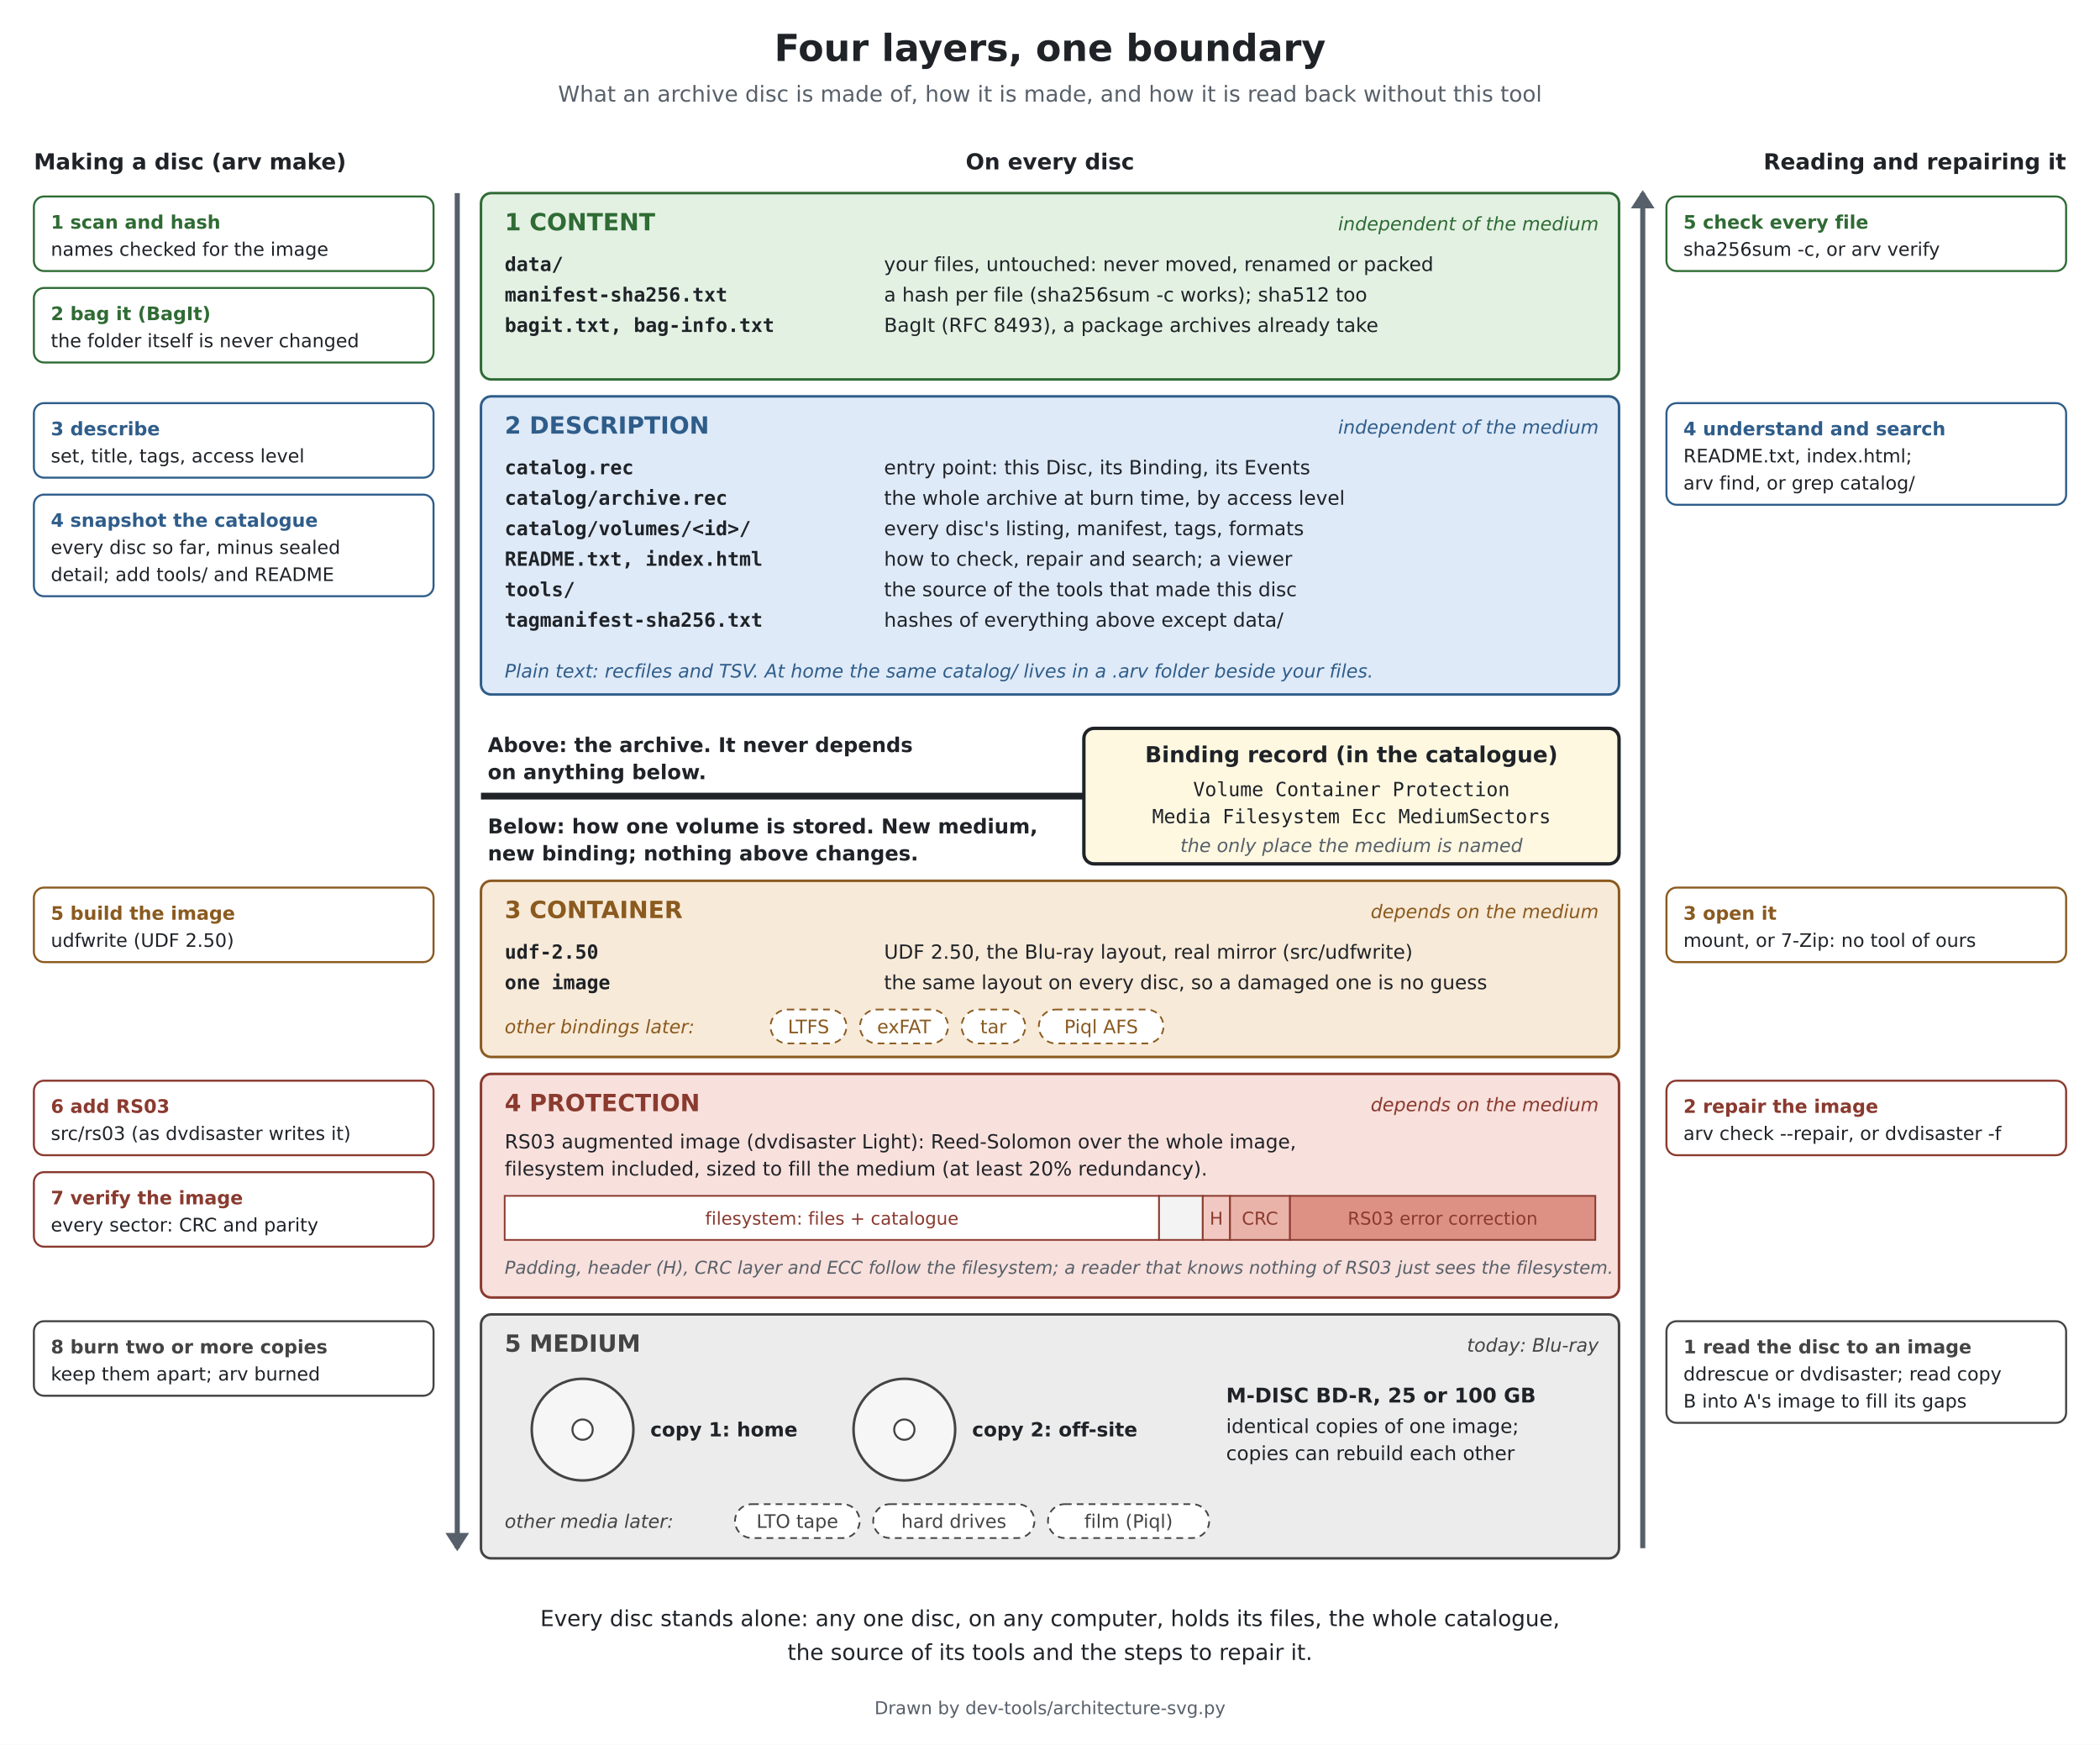
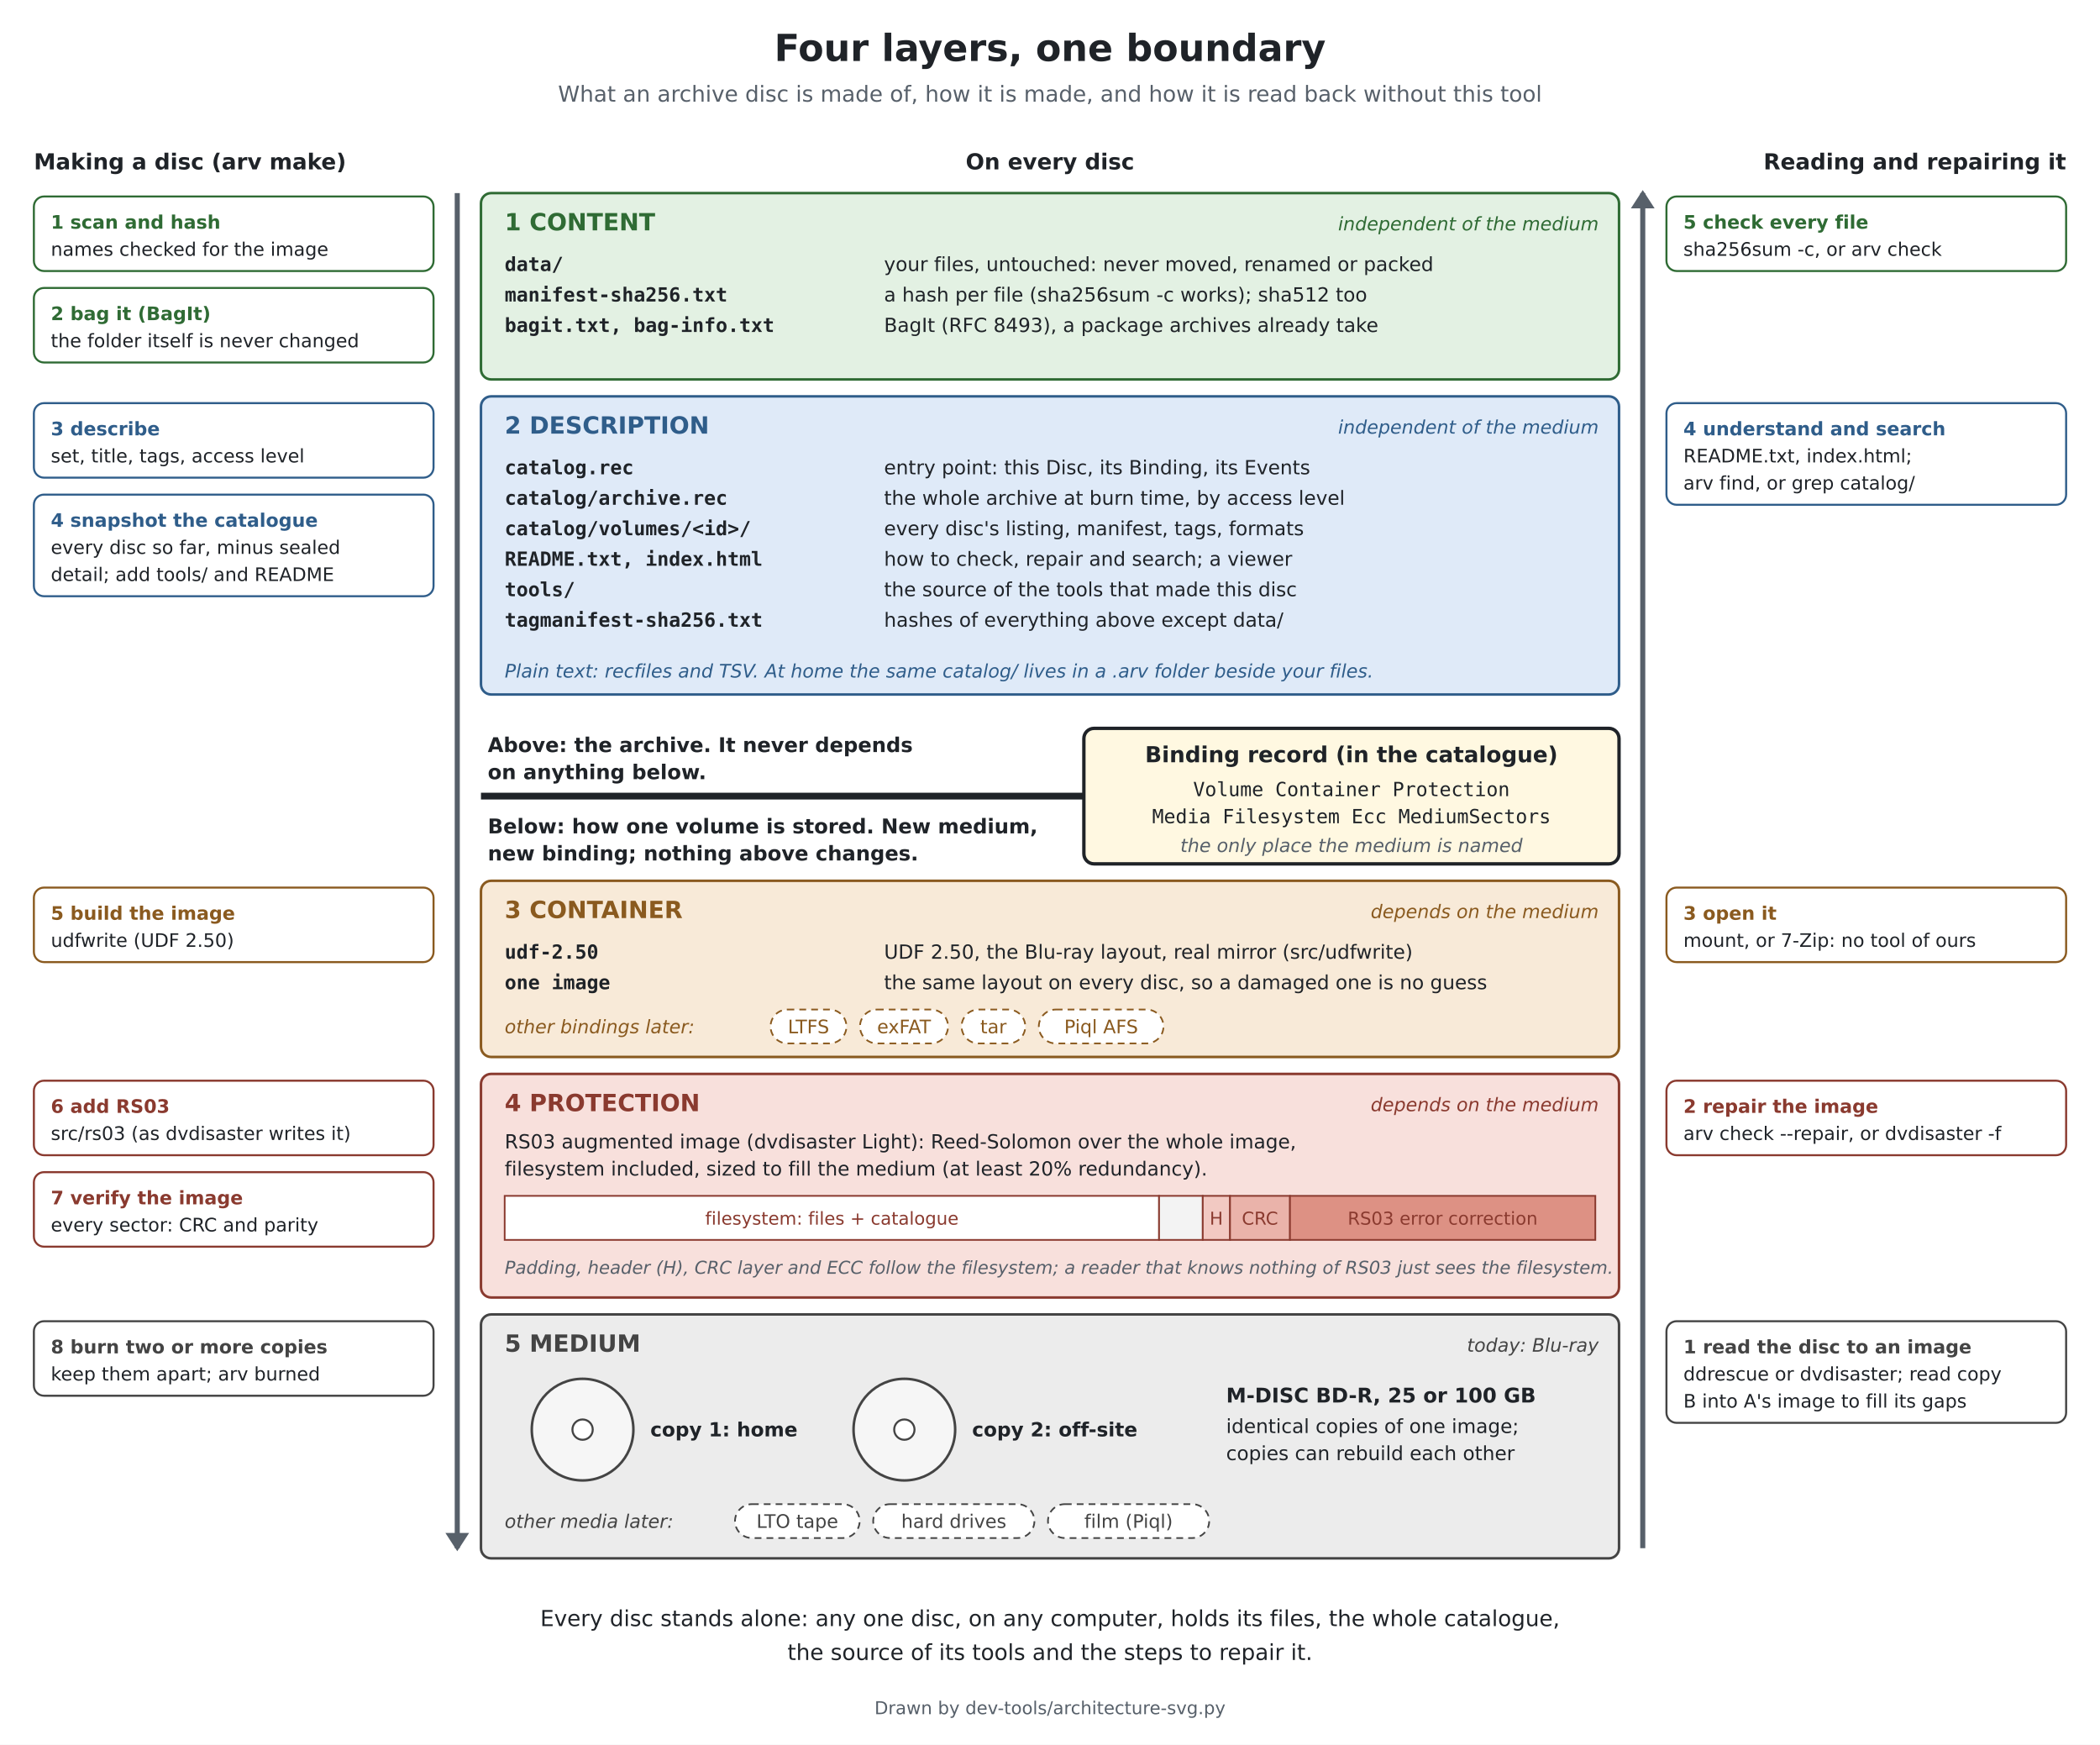
<svg xmlns="http://www.w3.org/2000/svg" width="1240" height="1030" viewBox="0 0 1240 1030">
  <rect width="100%" height="100%" fill="#ffffff" />
  <text x="620.0" y="36" font-size="22" font-weight="bold" fill="#1f2328" text-anchor="middle" font-family="DejaVu Sans, Helvetica, Arial, sans-serif">Four layers, one boundary</text>
  <text x="620.0" y="60" font-size="13" font-weight="normal" fill="#57606a" text-anchor="middle" font-family="DejaVu Sans, Helvetica, Arial, sans-serif">What an archive disc is made of, how it is made, and how it is read back without this tool</text>
  <text x="20" y="100" font-size="13" font-weight="bold" fill="#1f2328" text-anchor="start" font-family="DejaVu Sans, Helvetica, Arial, sans-serif">Making a disc (arv make)</text>
  <text x="620.0" y="100" font-size="13" font-weight="bold" fill="#1f2328" text-anchor="middle" font-family="DejaVu Sans, Helvetica, Arial, sans-serif">On every disc</text>
  <text x="1220" y="100" font-size="13" font-weight="bold" fill="#1f2328" text-anchor="end" font-family="DejaVu Sans, Helvetica, Arial, sans-serif">Reading and repairing it</text>
  <rect x="284" y="114" width="672" height="110" rx="6" fill="#e3f1e3" stroke="#2f6b34" stroke-width="1.5" />
  <text x="298" y="136" font-size="14" font-weight="bold" fill="#2f6b34" text-anchor="start" font-family="DejaVu Sans, Helvetica, Arial, sans-serif">1  CONTENT</text>
  <text x="944" y="136" font-size="11" font-weight="normal" fill="#2f6b34" text-anchor="end" font-style="italic" font-family="DejaVu Sans, Helvetica, Arial, sans-serif">independent of the medium</text>
  <text x="298" y="160" font-size="11.5" font-weight="bold" fill="#1f2328" text-anchor="start" font-family="DejaVu Sans Mono, Menlo, Consolas, monospace">data/</text>
  <text x="522" y="160" font-size="11.5" font-weight="normal" fill="#1f2328" text-anchor="start" font-family="DejaVu Sans, Helvetica, Arial, sans-serif">your files, untouched: never moved, renamed or packed</text>
  <text x="298" y="178" font-size="11.5" font-weight="bold" fill="#1f2328" text-anchor="start" font-family="DejaVu Sans Mono, Menlo, Consolas, monospace">manifest-sha256.txt</text>
  <text x="522" y="178" font-size="11.5" font-weight="normal" fill="#1f2328" text-anchor="start" font-family="DejaVu Sans, Helvetica, Arial, sans-serif">a hash per file (sha256sum -c works); sha512 too</text>
  <text x="298" y="196" font-size="11.5" font-weight="bold" fill="#1f2328" text-anchor="start" font-family="DejaVu Sans Mono, Menlo, Consolas, monospace">bagit.txt, bag-info.txt</text>
  <text x="522" y="196" font-size="11.5" font-weight="normal" fill="#1f2328" text-anchor="start" font-family="DejaVu Sans, Helvetica, Arial, sans-serif">BagIt (RFC 8493), a package archives already take</text>
  <rect x="284" y="234" width="672" height="176" rx="6" fill="#dfeaf8" stroke="#2f5d8a" stroke-width="1.5" />
  <text x="298" y="256" font-size="14" font-weight="bold" fill="#2f5d8a" text-anchor="start" font-family="DejaVu Sans, Helvetica, Arial, sans-serif">2  DESCRIPTION</text>
  <text x="944" y="256" font-size="11" font-weight="normal" fill="#2f5d8a" text-anchor="end" font-style="italic" font-family="DejaVu Sans, Helvetica, Arial, sans-serif">independent of the medium</text>
  <text x="298" y="280" font-size="11.5" font-weight="bold" fill="#1f2328" text-anchor="start" font-family="DejaVu Sans Mono, Menlo, Consolas, monospace">catalog.rec</text>
  <text x="522" y="280" font-size="11.5" font-weight="normal" fill="#1f2328" text-anchor="start" font-family="DejaVu Sans, Helvetica, Arial, sans-serif">entry point: this Disc, its Binding, its Events</text>
  <text x="298" y="298" font-size="11.5" font-weight="bold" fill="#1f2328" text-anchor="start" font-family="DejaVu Sans Mono, Menlo, Consolas, monospace">catalog/archive.rec</text>
  <text x="522" y="298" font-size="11.5" font-weight="normal" fill="#1f2328" text-anchor="start" font-family="DejaVu Sans, Helvetica, Arial, sans-serif">the whole archive at burn time, by access level</text>
  <text x="298" y="316" font-size="11.5" font-weight="bold" fill="#1f2328" text-anchor="start" font-family="DejaVu Sans Mono, Menlo, Consolas, monospace">catalog/volumes/&lt;id&gt;/</text>
  <text x="522" y="316" font-size="11.5" font-weight="normal" fill="#1f2328" text-anchor="start" font-family="DejaVu Sans, Helvetica, Arial, sans-serif">every disc's listing, manifest, tags, formats</text>
  <text x="298" y="334" font-size="11.5" font-weight="bold" fill="#1f2328" text-anchor="start" font-family="DejaVu Sans Mono, Menlo, Consolas, monospace">README.txt, index.html</text>
  <text x="522" y="334" font-size="11.5" font-weight="normal" fill="#1f2328" text-anchor="start" font-family="DejaVu Sans, Helvetica, Arial, sans-serif">how to check, repair and search; a viewer</text>
  <text x="298" y="352" font-size="11.5" font-weight="bold" fill="#1f2328" text-anchor="start" font-family="DejaVu Sans Mono, Menlo, Consolas, monospace">tools/</text>
  <text x="522" y="352" font-size="11.5" font-weight="normal" fill="#1f2328" text-anchor="start" font-family="DejaVu Sans, Helvetica, Arial, sans-serif">the source of the tools that made this disc</text>
  <text x="298" y="370" font-size="11.5" font-weight="bold" fill="#1f2328" text-anchor="start" font-family="DejaVu Sans Mono, Menlo, Consolas, monospace">tagmanifest-sha256.txt</text>
  <text x="522" y="370" font-size="11.5" font-weight="normal" fill="#1f2328" text-anchor="start" font-family="DejaVu Sans, Helvetica, Arial, sans-serif">hashes of everything above except data/</text>
  <text x="298" y="400" font-size="11" font-weight="normal" fill="#2f5d8a" text-anchor="start" font-style="italic" font-family="DejaVu Sans, Helvetica, Arial, sans-serif">Plain text: recfiles and TSV. At home the same catalog/ lives in a .arv folder beside your files.</text>
  <line x1="284" y1="470" x2="956" y2="470" stroke="#1f2328" stroke-width="4" />
  <text x="288" y="444" font-size="12" font-weight="bold" fill="#1f2328" text-anchor="start" font-family="DejaVu Sans, Helvetica, Arial, sans-serif">Above: the archive. It never depends</text>
  <text x="288" y="460" font-size="12" font-weight="bold" fill="#1f2328" text-anchor="start" font-family="DejaVu Sans, Helvetica, Arial, sans-serif">on anything below.</text>
  <text x="288" y="492" font-size="12" font-weight="bold" fill="#1f2328" text-anchor="start" font-family="DejaVu Sans, Helvetica, Arial, sans-serif">Below: how one volume is stored. New medium,</text>
  <text x="288" y="508" font-size="12" font-weight="bold" fill="#1f2328" text-anchor="start" font-family="DejaVu Sans, Helvetica, Arial, sans-serif">new binding; nothing above changes.</text>
  <rect x="640" y="430" width="316" height="80" rx="6" fill="#fff8e1" stroke="#1f2328" stroke-width="2" />
  <text x="798.0" y="450" font-size="13" font-weight="bold" fill="#1f2328" text-anchor="middle" font-family="DejaVu Sans, Helvetica, Arial, sans-serif">Binding record (in the catalogue)</text>
  <text x="798.0" y="470" font-size="11.5" font-weight="normal" fill="#1f2328" text-anchor="middle" font-family="DejaVu Sans Mono, Menlo, Consolas, monospace">Volume  Container  Protection</text>
  <text x="798.0" y="486" font-size="11.5" font-weight="normal" fill="#1f2328" text-anchor="middle" font-family="DejaVu Sans Mono, Menlo, Consolas, monospace">Media  Filesystem  Ecc  MediumSectors</text>
  <text x="798.0" y="503" font-size="11" font-weight="normal" fill="#57606a" text-anchor="middle" font-style="italic" font-family="DejaVu Sans, Helvetica, Arial, sans-serif">the only place the medium is named</text>
  <rect x="284" y="520" width="672" height="104" rx="6" fill="#f8ead8" stroke="#8a5a1f" stroke-width="1.5" />
  <text x="298" y="542" font-size="14" font-weight="bold" fill="#8a5a1f" text-anchor="start" font-family="DejaVu Sans, Helvetica, Arial, sans-serif">3  CONTAINER</text>
  <text x="944" y="542" font-size="11" font-weight="normal" fill="#8a5a1f" text-anchor="end" font-style="italic" font-family="DejaVu Sans, Helvetica, Arial, sans-serif">depends on the medium</text>
  <text x="298" y="566" font-size="11.5" font-weight="bold" fill="#1f2328" text-anchor="start" font-family="DejaVu Sans Mono, Menlo, Consolas, monospace">udf-2.50</text>
  <text x="522" y="566" font-size="11.5" font-weight="normal" fill="#1f2328" text-anchor="start" font-family="DejaVu Sans, Helvetica, Arial, sans-serif">UDF 2.50, the Blu-ray layout, real mirror (src/udfwrite)</text>
  <text x="298" y="584" font-size="11.5" font-weight="bold" fill="#1f2328" text-anchor="start" font-family="DejaVu Sans Mono, Menlo, Consolas, monospace">one image</text>
  <text x="522" y="584" font-size="11.5" font-weight="normal" fill="#1f2328" text-anchor="start" font-family="DejaVu Sans, Helvetica, Arial, sans-serif">the same layout on every disc, so a damaged one is no guess</text>
  <text x="298" y="610" font-size="11" font-weight="normal" fill="#8a5a1f" text-anchor="start" font-style="italic" font-family="DejaVu Sans, Helvetica, Arial, sans-serif">other bindings later:</text>
  <rect x="455" y="596" width="44.8" height="20" rx="10" fill="#ffffff" stroke="#8a5a1f" stroke-width="1" stroke-dasharray="4 3" />
  <text x="477.4" y="610" font-size="11" font-weight="normal" fill="#8a5a1f" text-anchor="middle" font-family="DejaVu Sans, Helvetica, Arial, sans-serif">LTFS</text>
  <rect x="507.8" y="596" width="52.0" height="20" rx="10" fill="#ffffff" stroke="#8a5a1f" stroke-width="1" stroke-dasharray="4 3" />
  <text x="533.8" y="610" font-size="11" font-weight="normal" fill="#8a5a1f" text-anchor="middle" font-family="DejaVu Sans, Helvetica, Arial, sans-serif">exFAT</text>
  <rect x="567.8" y="596" width="37.6" height="20" rx="10" fill="#ffffff" stroke="#8a5a1f" stroke-width="1" stroke-dasharray="4 3" />
  <text x="586.6" y="610" font-size="11" font-weight="normal" fill="#8a5a1f" text-anchor="middle" font-family="DejaVu Sans, Helvetica, Arial, sans-serif">tar</text>
  <rect x="613.4" y="596" width="73.6" height="20" rx="10" fill="#ffffff" stroke="#8a5a1f" stroke-width="1" stroke-dasharray="4 3" />
  <text x="650.2" y="610" font-size="11" font-weight="normal" fill="#8a5a1f" text-anchor="middle" font-family="DejaVu Sans, Helvetica, Arial, sans-serif">Piql AFS</text>
  <rect x="284" y="634" width="672" height="132" rx="6" fill="#f8e0dc" stroke="#8a3a2f" stroke-width="1.5" />
  <text x="298" y="656" font-size="14" font-weight="bold" fill="#8a3a2f" text-anchor="start" font-family="DejaVu Sans, Helvetica, Arial, sans-serif">4  PROTECTION</text>
  <text x="944" y="656" font-size="11" font-weight="normal" fill="#8a3a2f" text-anchor="end" font-style="italic" font-family="DejaVu Sans, Helvetica, Arial, sans-serif">depends on the medium</text>
  <text x="298" y="678" font-size="11.5" font-weight="normal" fill="#1f2328" text-anchor="start" font-family="DejaVu Sans, Helvetica, Arial, sans-serif">RS03 augmented image (dvdisaster Light): Reed-Solomon over the whole image,</text>
  <text x="298" y="694" font-size="11.5" font-weight="normal" fill="#1f2328" text-anchor="start" font-family="DejaVu Sans, Helvetica, Arial, sans-serif">filesystem included, sized to fill the medium (at least 20% redundancy).</text>
  <rect x="298" y="706" width="386.4" height="26" rx="0" fill="#ffffff" stroke="#8a3a2f" stroke-width="1" />
  <text x="491.2" y="723" font-size="10.5" font-weight="normal" fill="#8a3a2f" text-anchor="middle" font-family="DejaVu Sans, Helvetica, Arial, sans-serif">filesystem: files + catalogue</text>
  <rect x="684.4" y="706" width="25.8" height="26" rx="0" fill="#f3f3f3" stroke="#8a3a2f" stroke-width="1" />
  <rect x="710.2" y="706" width="16.1" height="26" rx="0" fill="#f2c9c2" stroke="#8a3a2f" stroke-width="1" />
  <text x="718.21" y="723" font-size="10.5" font-weight="normal" fill="#8a3a2f" text-anchor="middle" font-family="DejaVu Sans, Helvetica, Arial, sans-serif">H</text>
  <rect x="726.3" y="706" width="35.4" height="26" rx="0" fill="#eab3aa" stroke="#8a3a2f" stroke-width="1" />
  <text x="743.97" y="723" font-size="10.5" font-weight="normal" fill="#8a3a2f" text-anchor="middle" font-family="DejaVu Sans, Helvetica, Arial, sans-serif">CRC</text>
  <rect x="761.7" y="706" width="180.3" height="26" rx="0" fill="#dd9184" stroke="#8a3a2f" stroke-width="1" />
  <text x="851.84" y="723" font-size="10.5" font-weight="normal" fill="#8a3a2f" text-anchor="middle" font-family="DejaVu Sans, Helvetica, Arial, sans-serif">RS03 error correction</text>
  <text x="298" y="752" font-size="10.5" font-weight="normal" fill="#57606a" text-anchor="start" font-style="italic" font-family="DejaVu Sans, Helvetica, Arial, sans-serif">Padding, header (H), CRC layer and ECC follow the filesystem; a reader that knows nothing of RS03 just sees the filesystem.</text>
  <rect x="284" y="776" width="672" height="144" rx="6" fill="#ececec" stroke="#444444" stroke-width="1.5" />
  <text x="298" y="798" font-size="14" font-weight="bold" fill="#444444" text-anchor="start" font-family="DejaVu Sans, Helvetica, Arial, sans-serif">5  MEDIUM</text>
  <text x="944" y="798" font-size="11" font-weight="normal" fill="#444444" text-anchor="end" font-style="italic" font-family="DejaVu Sans, Helvetica, Arial, sans-serif">today: Blu-ray</text>
  <circle cx="344" cy="844" r="30" fill="#f6f6f6" stroke="#444" stroke-width="1.5" />
  <circle cx="344" cy="844" r="6" fill="#ffffff" stroke="#444" stroke-width="1.2" />
  <text x="384" y="848" font-size="11.5" font-weight="bold" fill="#1f2328" text-anchor="start" font-family="DejaVu Sans, Helvetica, Arial, sans-serif">copy 1: home</text>
  <circle cx="534" cy="844" r="30" fill="#f6f6f6" stroke="#444" stroke-width="1.5" />
  <circle cx="534" cy="844" r="6" fill="#ffffff" stroke="#444" stroke-width="1.2" />
  <text x="574" y="848" font-size="11.5" font-weight="bold" fill="#1f2328" text-anchor="start" font-family="DejaVu Sans, Helvetica, Arial, sans-serif">copy 2: off-site</text>
  <text x="724" y="828" font-size="12" font-weight="bold" fill="#1f2328" text-anchor="start" font-family="DejaVu Sans, Helvetica, Arial, sans-serif">M-DISC BD-R, 25 or 100 GB</text>
  <text x="724" y="846" font-size="11.5" font-weight="normal" fill="#1f2328" text-anchor="start" font-family="DejaVu Sans, Helvetica, Arial, sans-serif">identical copies of one image;</text>
  <text x="724" y="862" font-size="11.5" font-weight="normal" fill="#1f2328" text-anchor="start" font-family="DejaVu Sans, Helvetica, Arial, sans-serif">copies can rebuild each other</text>
  <text x="298" y="902" font-size="11" font-weight="normal" fill="#444444" text-anchor="start" font-style="italic" font-family="DejaVu Sans, Helvetica, Arial, sans-serif">other media later:</text>
  <rect x="434" y="888" width="73.6" height="20" rx="10" fill="#ffffff" stroke="#444444" stroke-width="1" stroke-dasharray="4 3" />
  <text x="470.8" y="902" font-size="11" font-weight="normal" fill="#444444" text-anchor="middle" font-family="DejaVu Sans, Helvetica, Arial, sans-serif">LTO tape</text>
  <rect x="515.6" y="888" width="95.2" height="20" rx="10" fill="#ffffff" stroke="#444444" stroke-width="1" stroke-dasharray="4 3" />
  <text x="563.2" y="902" font-size="11" font-weight="normal" fill="#444444" text-anchor="middle" font-family="DejaVu Sans, Helvetica, Arial, sans-serif">hard drives</text>
  <rect x="618.8" y="888" width="95.2" height="20" rx="10" fill="#ffffff" stroke="#444444" stroke-width="1" stroke-dasharray="4 3" />
  <text x="666.4" y="902" font-size="11" font-weight="normal" fill="#444444" text-anchor="middle" font-family="DejaVu Sans, Helvetica, Arial, sans-serif">film (Piql)</text>
  <line x1="270" y1="114" x2="270" y2="914" stroke="#57606a" stroke-width="3" />
  <path d="M263,905 L277,905 L270,915.8 Z" fill="#57606a" />
  <rect x="20" y="116" width="236" height="44" rx="6" fill="#ffffff" stroke="#2f6b34" stroke-width="1.2" />
  <text x="30" y="135" font-size="11" font-weight="bold" fill="#2f6b34" text-anchor="start" font-family="DejaVu Sans, Helvetica, Arial, sans-serif">1 scan and hash</text>
  <text x="30" y="151" font-size="11" font-weight="normal" fill="#1f2328" text-anchor="start" font-family="DejaVu Sans, Helvetica, Arial, sans-serif">names checked for the image</text>
  <rect x="20" y="170" width="236" height="44" rx="6" fill="#ffffff" stroke="#2f6b34" stroke-width="1.2" />
  <text x="30" y="189" font-size="11" font-weight="bold" fill="#2f6b34" text-anchor="start" font-family="DejaVu Sans, Helvetica, Arial, sans-serif">2 bag it (BagIt)</text>
  <text x="30" y="205" font-size="11" font-weight="normal" fill="#1f2328" text-anchor="start" font-family="DejaVu Sans, Helvetica, Arial, sans-serif">the folder itself is never changed</text>
  <rect x="20" y="238" width="236" height="44" rx="6" fill="#ffffff" stroke="#2f5d8a" stroke-width="1.2" />
  <text x="30" y="257" font-size="11" font-weight="bold" fill="#2f5d8a" text-anchor="start" font-family="DejaVu Sans, Helvetica, Arial, sans-serif">3 describe</text>
  <text x="30" y="273" font-size="11" font-weight="normal" fill="#1f2328" text-anchor="start" font-family="DejaVu Sans, Helvetica, Arial, sans-serif">set, title, tags, access level</text>
  <rect x="20" y="292" width="236" height="60" rx="6" fill="#ffffff" stroke="#2f5d8a" stroke-width="1.2" />
  <text x="30" y="311" font-size="11" font-weight="bold" fill="#2f5d8a" text-anchor="start" font-family="DejaVu Sans, Helvetica, Arial, sans-serif">4 snapshot the catalogue</text>
  <text x="30" y="327" font-size="11" font-weight="normal" fill="#1f2328" text-anchor="start" font-family="DejaVu Sans, Helvetica, Arial, sans-serif">every disc so far, minus sealed</text>
  <text x="30" y="343" font-size="11" font-weight="normal" fill="#1f2328" text-anchor="start" font-family="DejaVu Sans, Helvetica, Arial, sans-serif">detail; add tools/ and README</text>
  <rect x="20" y="524" width="236" height="44" rx="6" fill="#ffffff" stroke="#8a5a1f" stroke-width="1.2" />
  <text x="30" y="543" font-size="11" font-weight="bold" fill="#8a5a1f" text-anchor="start" font-family="DejaVu Sans, Helvetica, Arial, sans-serif">5 build the image</text>
  <text x="30" y="559" font-size="11" font-weight="normal" fill="#1f2328" text-anchor="start" font-family="DejaVu Sans, Helvetica, Arial, sans-serif">udfwrite (UDF 2.50)</text>
  <rect x="20" y="638" width="236" height="44" rx="6" fill="#ffffff" stroke="#8a3a2f" stroke-width="1.2" />
  <text x="30" y="657" font-size="11" font-weight="bold" fill="#8a3a2f" text-anchor="start" font-family="DejaVu Sans, Helvetica, Arial, sans-serif">6 add RS03</text>
  <text x="30" y="673" font-size="11" font-weight="normal" fill="#1f2328" text-anchor="start" font-family="DejaVu Sans, Helvetica, Arial, sans-serif">src/rs03 (as dvdisaster writes it)</text>
  <rect x="20" y="692" width="236" height="44" rx="6" fill="#ffffff" stroke="#8a3a2f" stroke-width="1.2" />
  <text x="30" y="711" font-size="11" font-weight="bold" fill="#8a3a2f" text-anchor="start" font-family="DejaVu Sans, Helvetica, Arial, sans-serif">7 verify the image</text>
  <text x="30" y="727" font-size="11" font-weight="normal" fill="#1f2328" text-anchor="start" font-family="DejaVu Sans, Helvetica, Arial, sans-serif">every sector: CRC and parity</text>
  <rect x="20" y="780" width="236" height="44" rx="6" fill="#ffffff" stroke="#444444" stroke-width="1.2" />
  <text x="30" y="799" font-size="11" font-weight="bold" fill="#444444" text-anchor="start" font-family="DejaVu Sans, Helvetica, Arial, sans-serif">8 burn two or more copies</text>
  <text x="30" y="815" font-size="11" font-weight="normal" fill="#1f2328" text-anchor="start" font-family="DejaVu Sans, Helvetica, Arial, sans-serif">keep them apart; arv burned</text>
  <line x1="970" y1="914" x2="970" y2="114" stroke="#57606a" stroke-width="3" />
  <path d="M963,123 L977,123 L970,112.2 Z" fill="#57606a" />
  <rect x="984" y="780" width="236" height="60" rx="6" fill="#ffffff" stroke="#444444" stroke-width="1.2" />
  <text x="994" y="799" font-size="11" font-weight="bold" fill="#444444" text-anchor="start" font-family="DejaVu Sans, Helvetica, Arial, sans-serif">1 read the disc to an image</text>
  <text x="994" y="815" font-size="11" font-weight="normal" fill="#1f2328" text-anchor="start" font-family="DejaVu Sans, Helvetica, Arial, sans-serif">ddrescue or dvdisaster; read copy</text>
  <text x="994" y="831" font-size="11" font-weight="normal" fill="#1f2328" text-anchor="start" font-family="DejaVu Sans, Helvetica, Arial, sans-serif">B into A's image to fill its gaps</text>
  <rect x="984" y="638" width="236" height="44" rx="6" fill="#ffffff" stroke="#8a3a2f" stroke-width="1.2" />
  <text x="994" y="657" font-size="11" font-weight="bold" fill="#8a3a2f" text-anchor="start" font-family="DejaVu Sans, Helvetica, Arial, sans-serif">2 repair the image</text>
  <text x="994" y="673" font-size="11" font-weight="normal" fill="#1f2328" text-anchor="start" font-family="DejaVu Sans, Helvetica, Arial, sans-serif">arv check --repair, or dvdisaster -f</text>
  <rect x="984" y="524" width="236" height="44" rx="6" fill="#ffffff" stroke="#8a5a1f" stroke-width="1.2" />
  <text x="994" y="543" font-size="11" font-weight="bold" fill="#8a5a1f" text-anchor="start" font-family="DejaVu Sans, Helvetica, Arial, sans-serif">3 open it</text>
  <text x="994" y="559" font-size="11" font-weight="normal" fill="#1f2328" text-anchor="start" font-family="DejaVu Sans, Helvetica, Arial, sans-serif">mount, or 7-Zip: no tool of ours</text>
  <rect x="984" y="238" width="236" height="60" rx="6" fill="#ffffff" stroke="#2f5d8a" stroke-width="1.2" />
  <text x="994" y="257" font-size="11" font-weight="bold" fill="#2f5d8a" text-anchor="start" font-family="DejaVu Sans, Helvetica, Arial, sans-serif">4 understand and search</text>
  <text x="994" y="273" font-size="11" font-weight="normal" fill="#1f2328" text-anchor="start" font-family="DejaVu Sans, Helvetica, Arial, sans-serif">README.txt, index.html;</text>
  <text x="994" y="289" font-size="11" font-weight="normal" fill="#1f2328" text-anchor="start" font-family="DejaVu Sans, Helvetica, Arial, sans-serif">arv find, or grep catalog/</text>
  <rect x="984" y="116" width="236" height="44" rx="6" fill="#ffffff" stroke="#2f6b34" stroke-width="1.2" />
  <text x="994" y="135" font-size="11" font-weight="bold" fill="#2f6b34" text-anchor="start" font-family="DejaVu Sans, Helvetica, Arial, sans-serif">5 check every file</text>
-   <text x="994" y="151" font-size="11" font-weight="normal" fill="#1f2328" text-anchor="start" font-family="DejaVu Sans, Helvetica, Arial, sans-serif">sha256sum -c, or arv verify</text>
+   <text x="994" y="151" font-size="11" font-weight="normal" fill="#1f2328" text-anchor="start" font-family="DejaVu Sans, Helvetica, Arial, sans-serif">sha256sum -c, or arv check</text>
  <text x="620.0" y="960" font-size="13" font-weight="normal" fill="#1f2328" text-anchor="middle" font-family="DejaVu Sans, Helvetica, Arial, sans-serif">Every disc stands alone: any one disc, on any computer, holds its files, the whole catalogue,</text>
  <text x="620.0" y="980" font-size="13" font-weight="normal" fill="#1f2328" text-anchor="middle" font-family="DejaVu Sans, Helvetica, Arial, sans-serif">the source of its tools and the steps to repair it.</text>
  <text x="620.0" y="1012" font-size="10.5" font-weight="normal" fill="#57606a" text-anchor="middle" font-family="DejaVu Sans, Helvetica, Arial, sans-serif">Drawn by dev-tools/architecture-svg.py</text>
</svg>
